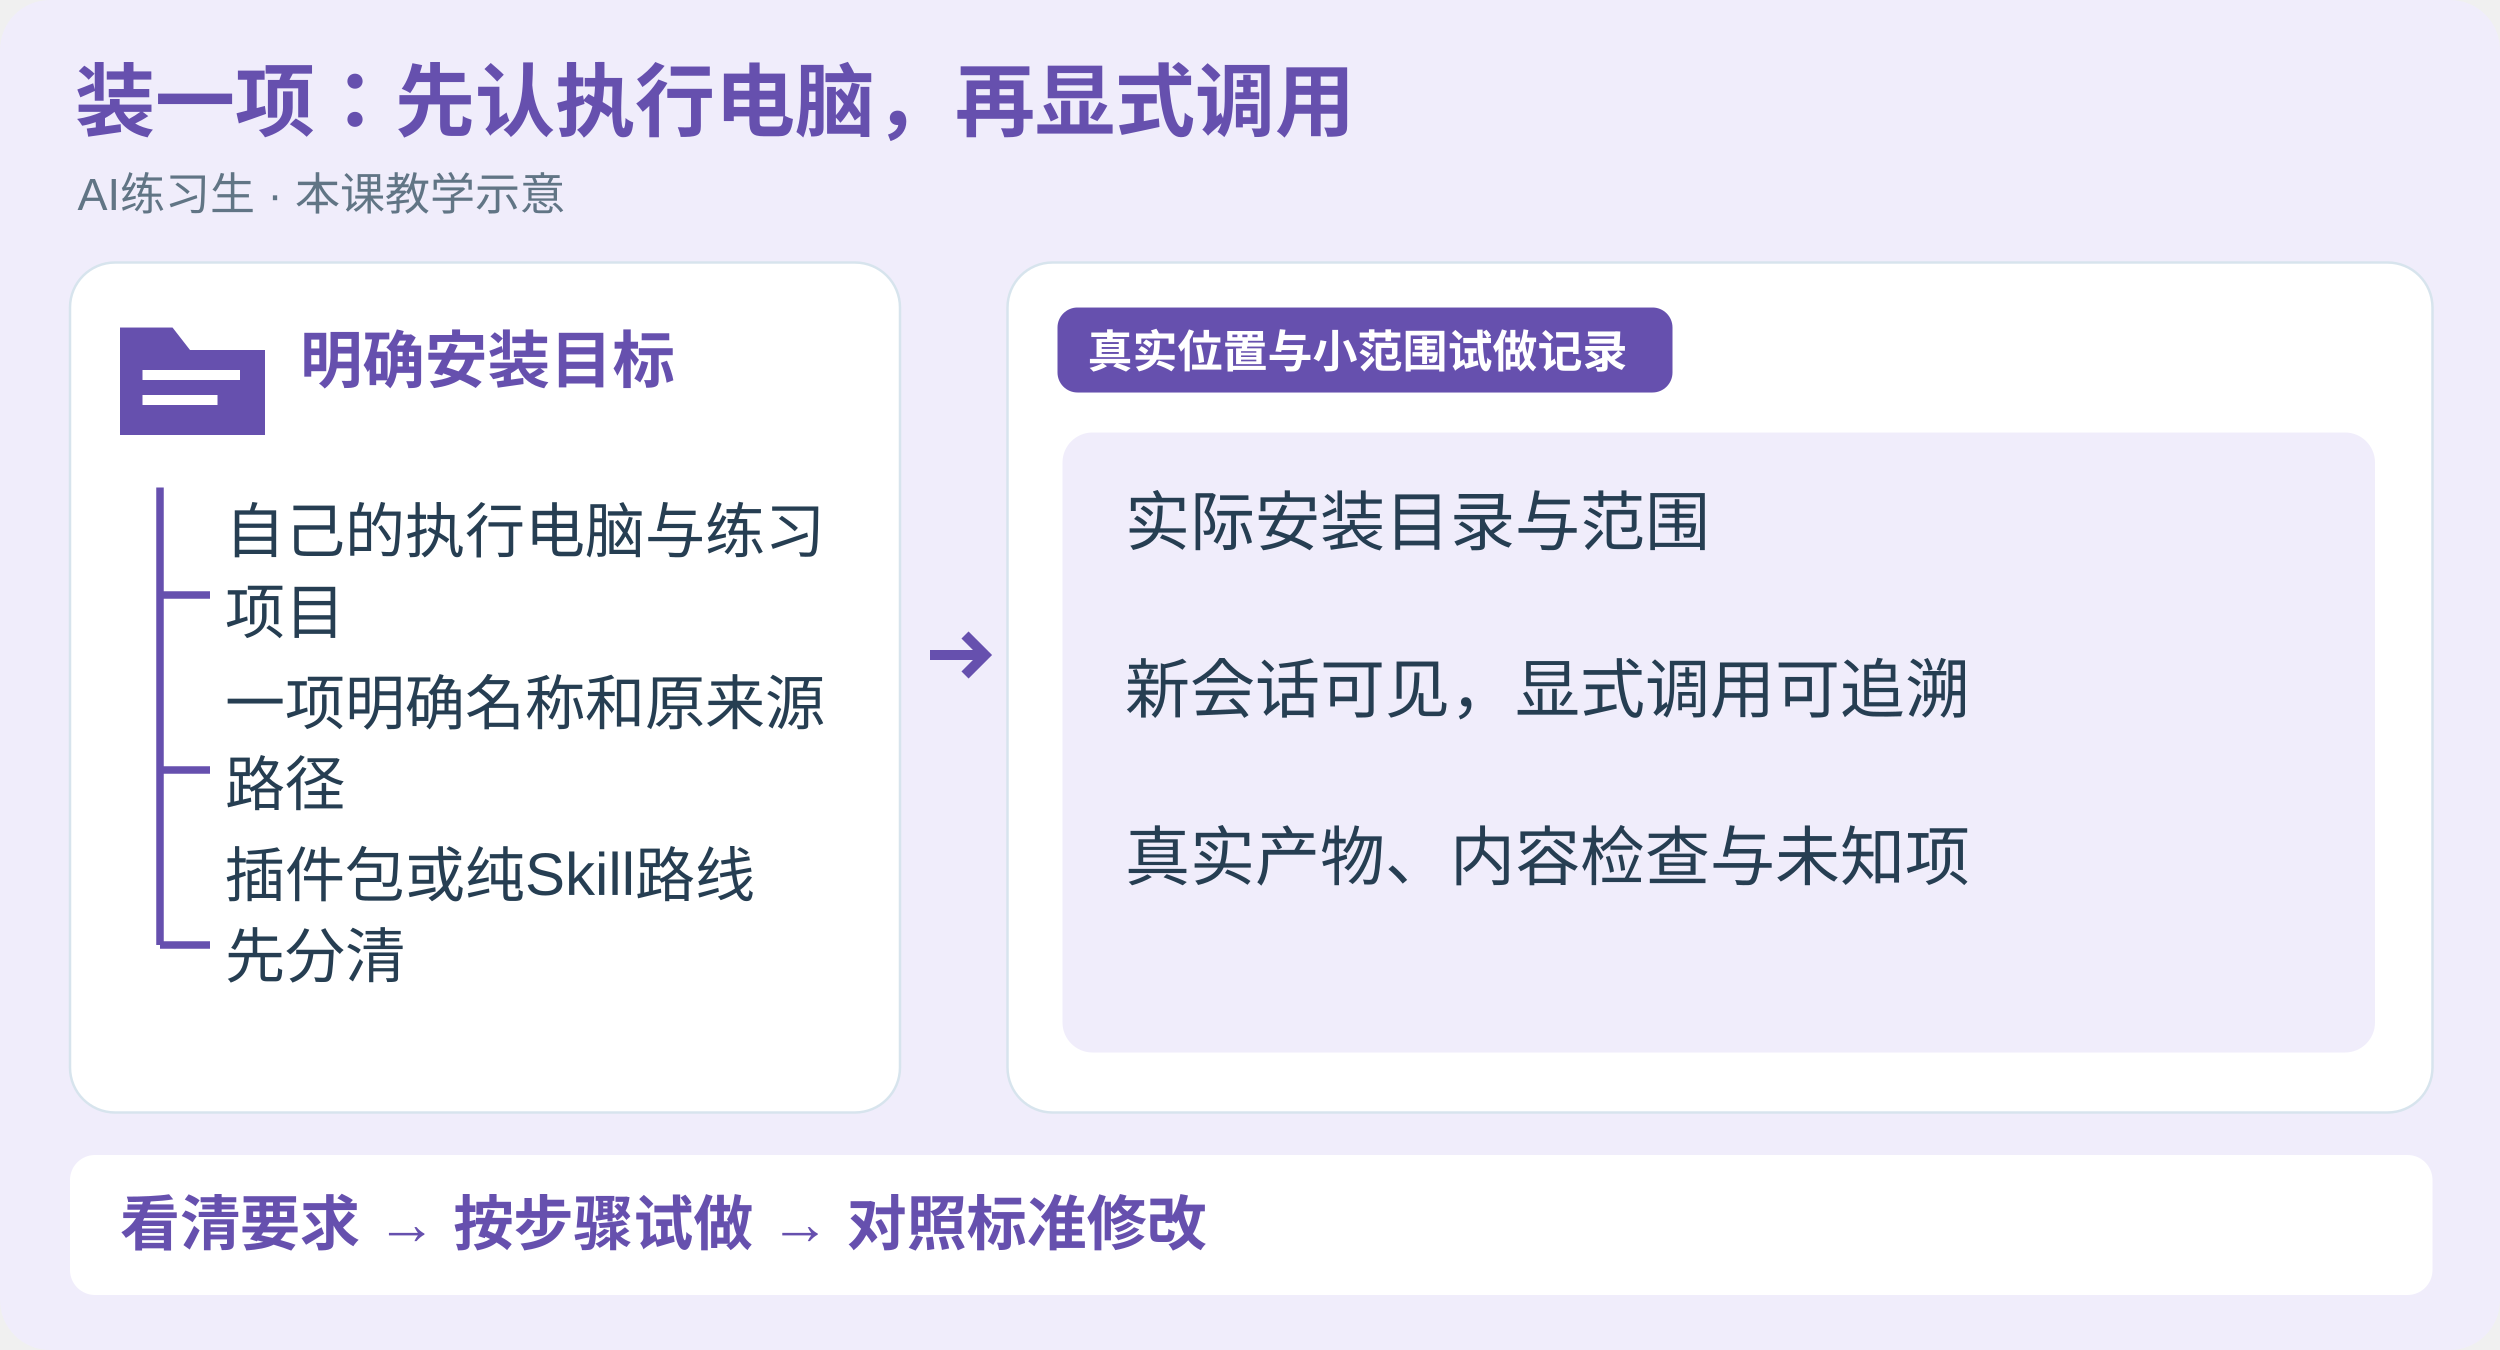
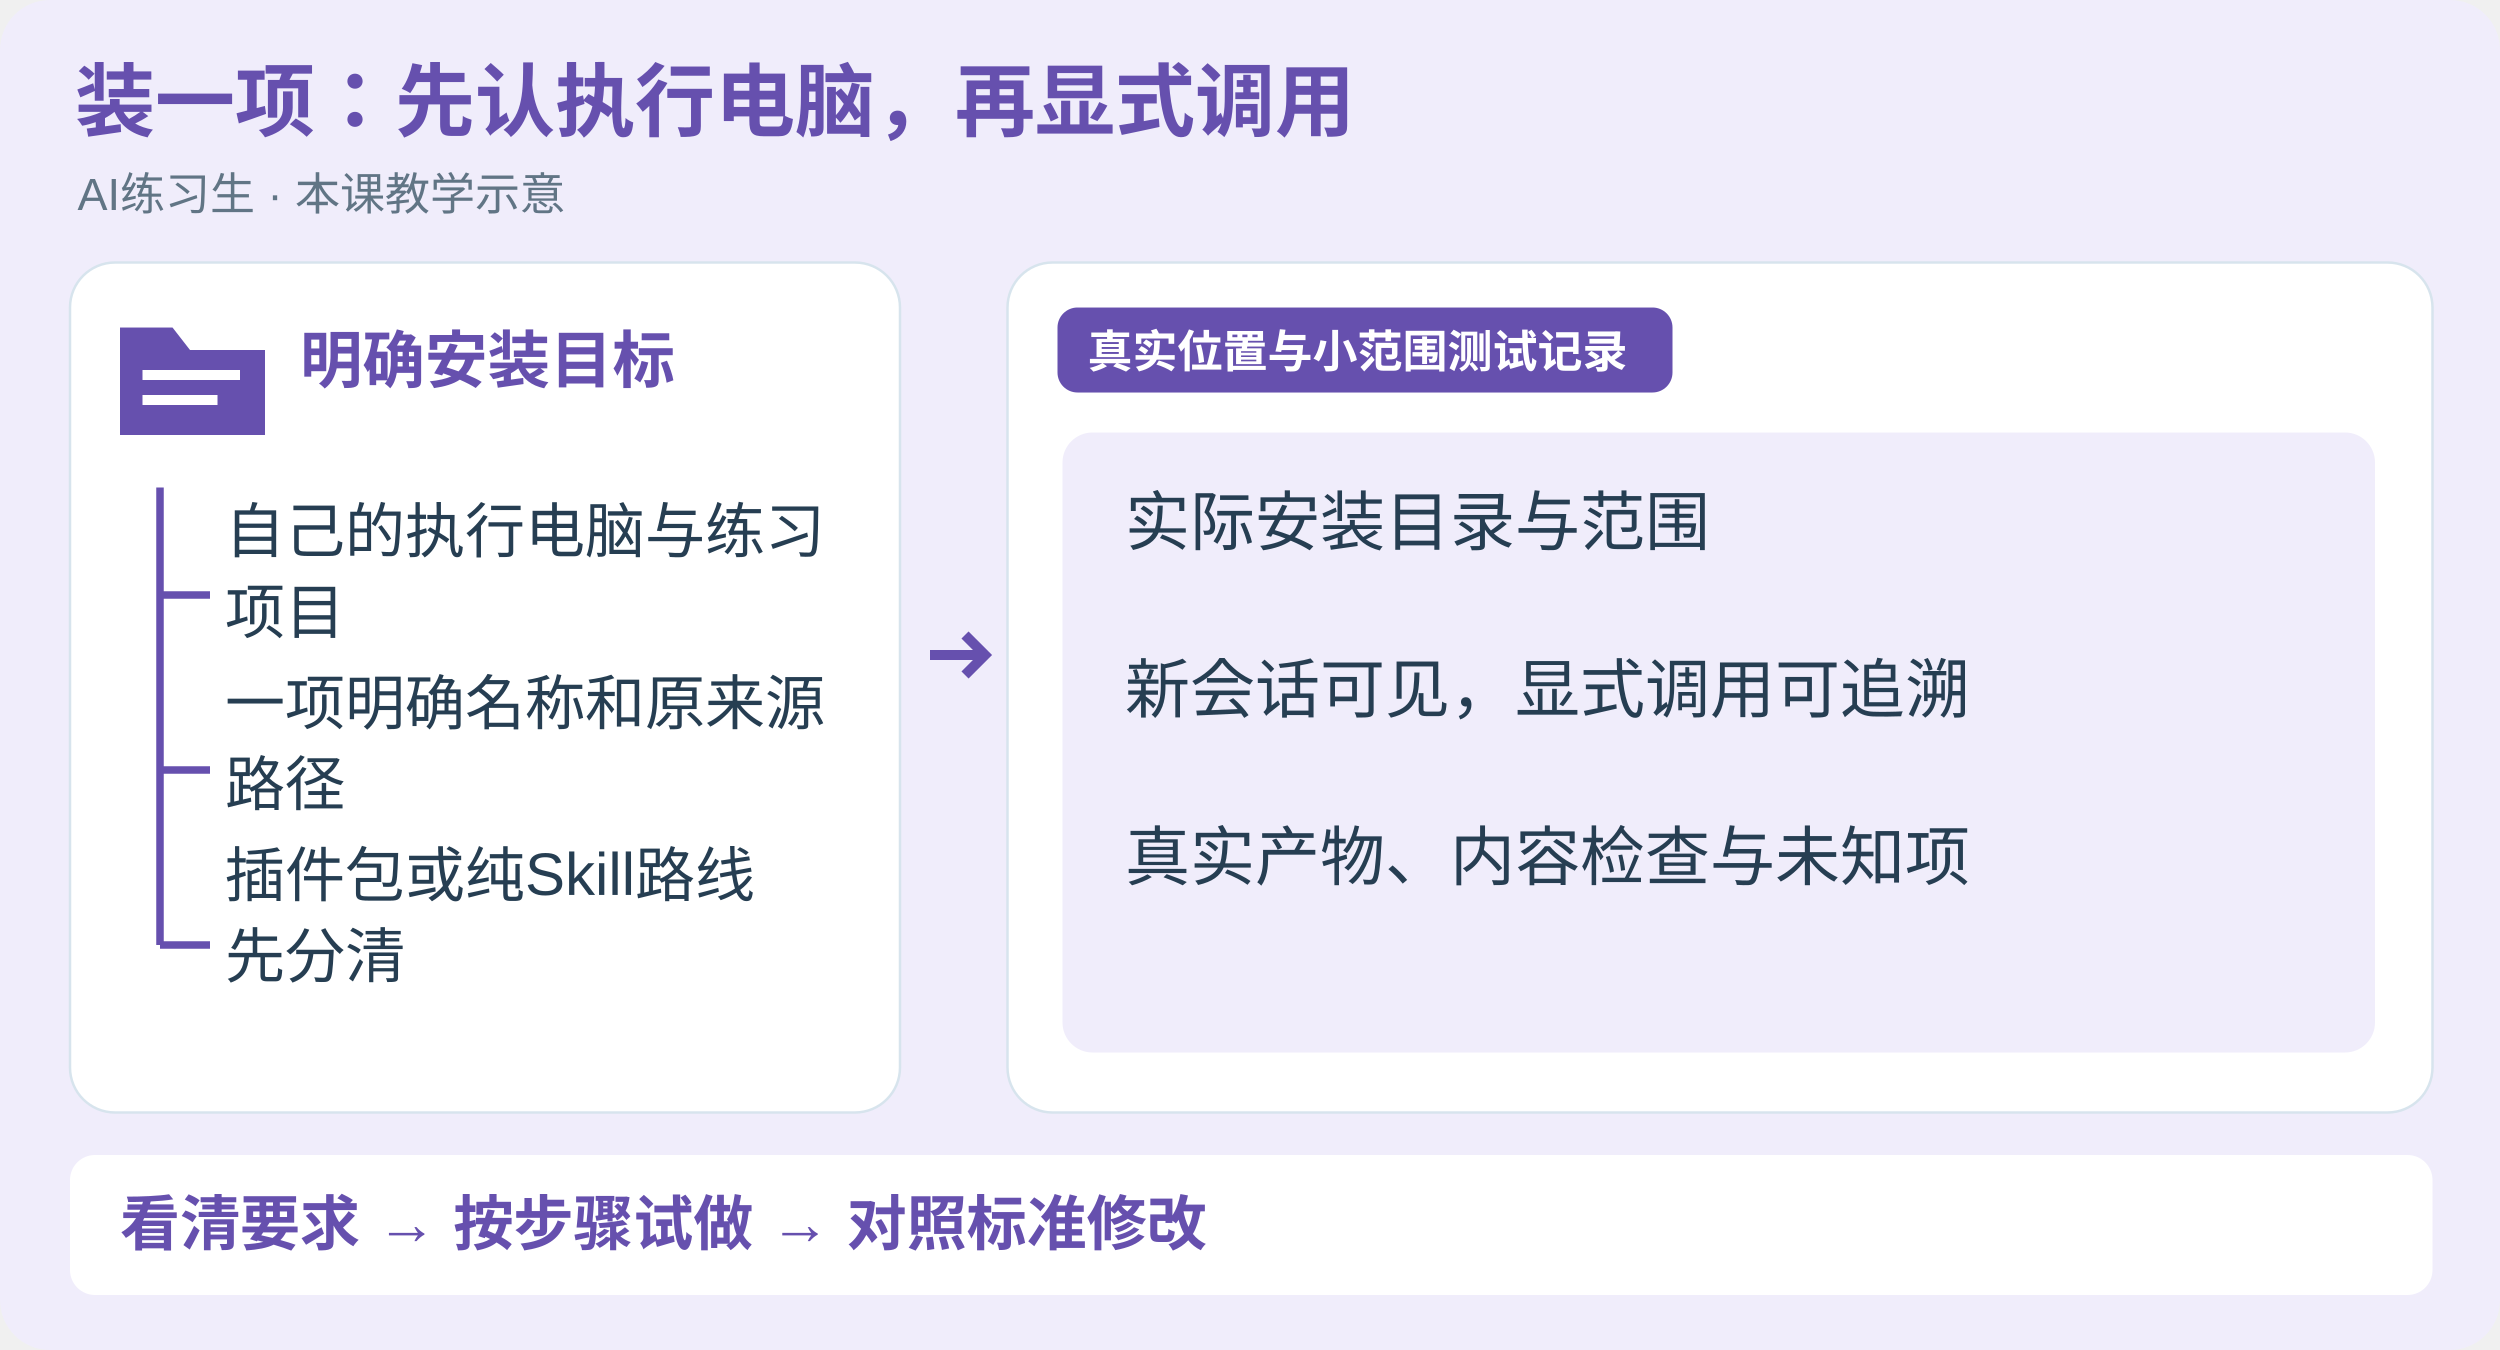
<svg xmlns="http://www.w3.org/2000/svg" width="1000" height="540" viewBox="0 0 1000 540" role="img" aria-labelledby="title desc">
  <style>text{font-family:'PingFang SC','Microsoft YaHei',Arial,sans-serif}</style>
  <rect x="0" y="0" width="1000" height="540" rx="20" fill="#f0edfb" stroke="none" />
  <text x="30" y="52" font-size="32" fill="#6650ae" font-weight="750">
    <tspan x="30" dy="0">装一项：先认执行电脑，再显式调用</tspan>
  </text>
  <text x="31" y="84" font-size="18" fill="#617585" font-weight="500">
    <tspan x="31" dy="0">AI练习生 · 本课教学示意</tspan>
  </text>
  <rect x="28" y="105" width="332" height="340" rx="18" fill="#fff" stroke="#d7e4ed" />
  <path d="M48 131h21l7 9h30v34h-58z" fill="#6650ae" />
  <path d="M57 150h39m-39 10h30" stroke="white" stroke-width="4" />
  <text x="120" y="153" font-size="25" fill="#6650ae" font-weight="700">
    <tspan x="120" dy="0">明确安装目标</tspan>
  </text>
  <path d="M64 195v183m0-140h20m-20 70h20m-20 70h20" stroke="#6650ae" stroke-width="3" fill="none" />
  <text x="90" y="221" font-size="24" fill="#263e52" font-weight="500">
    <tspan x="90" dy="0">自己的执行电脑与练习</tspan>
    <tspan x="90" dy="32.4">项目</tspan>
  </text>
  <text x="90" y="289.8" font-size="24" fill="#263e52" font-weight="500">
    <tspan x="90" dy="0">一项明确名称和原来源</tspan>
    <tspan x="90" dy="32.4">路径</tspan>
  </text>
  <text x="90" y="358.6" font-size="24" fill="#263e52" font-weight="500">
    <tspan x="90" dy="0">插件包或纯Skill路线</tspan>
    <tspan x="90" dy="32.4">先分清</tspan>
  </text>
  <path d="M372 262h22m-8-8l8 8-8 8" stroke="#6650ae" stroke-width="4" fill="none" />
  <rect x="403" y="105" width="570" height="340" rx="18" fill="#fff" stroke="#d7e4ed" />
  <rect x="423" y="123" width="246" height="34" rx="8" fill="#6650ae" stroke="none" />
  <text x="435" y="147" font-size="18" fill="#fff" font-weight="700">
-     <tspan x="435" dy="0">真实位置与小范围试做记录</tspan>
+     <tspan x="435" dy="0">真实位置与小范围测试记录</tspan>
  </text>
  <rect x="425" y="173" width="525" height="248" rx="12" fill="#f0edfb" stroke="none" />
  <text x="450" y="218" font-size="26" fill="#263e52" font-weight="500">
    <tspan x="450" dy="0">实际安装目录与范围</tspan>
  </text>
  <text x="450" y="285" font-size="26" fill="#263e52" font-weight="500">
    <tspan x="450" dy="0">新会话可见，显式调用可追溯</tspan>
  </text>
  <text x="450" y="352" font-size="26" fill="#263e52" font-weight="500">
    <tspan x="450" dy="0">真实产物、内容检查与未知项</tspan>
  </text>
  <rect x="28" y="462" width="945" height="56" rx="10" fill="#fff" stroke="none" />
  <text x="48" y="498" font-size="24" fill="#6650ae" font-weight="650">
    <tspan x="48" dy="0">看清要求 → 按步骤试做 → 对照标准修改</tspan>
  </text>
</svg>
